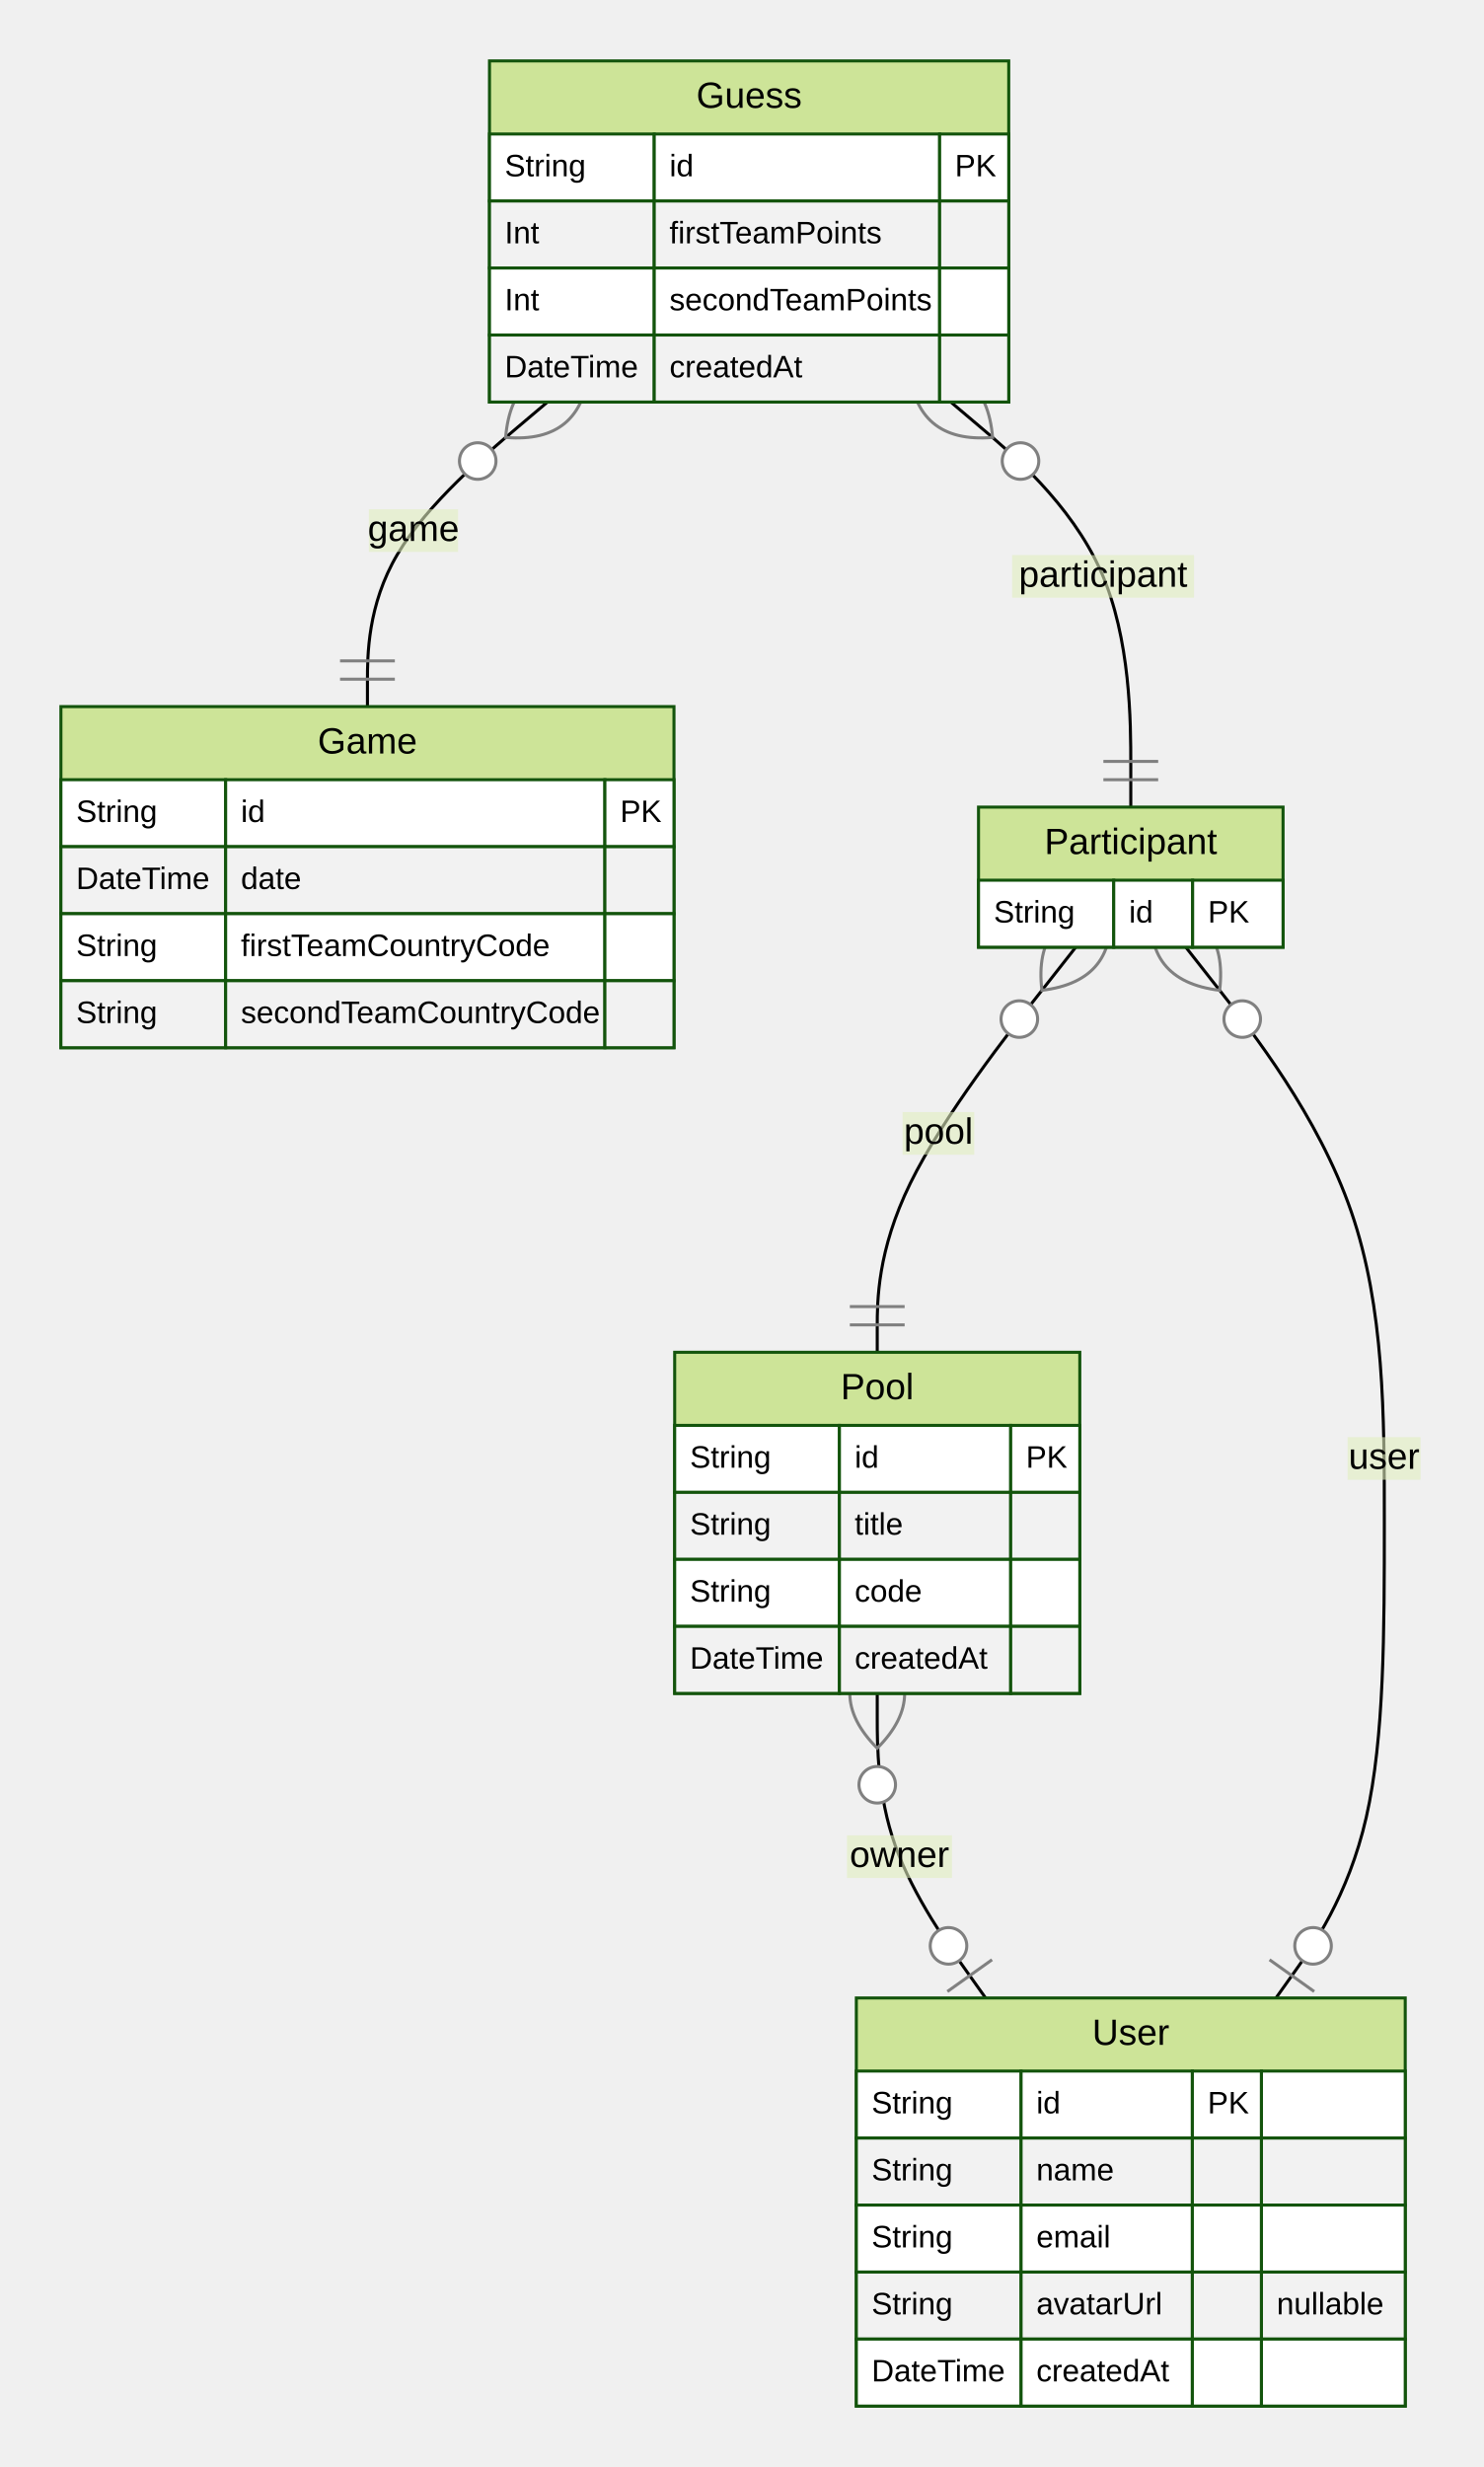
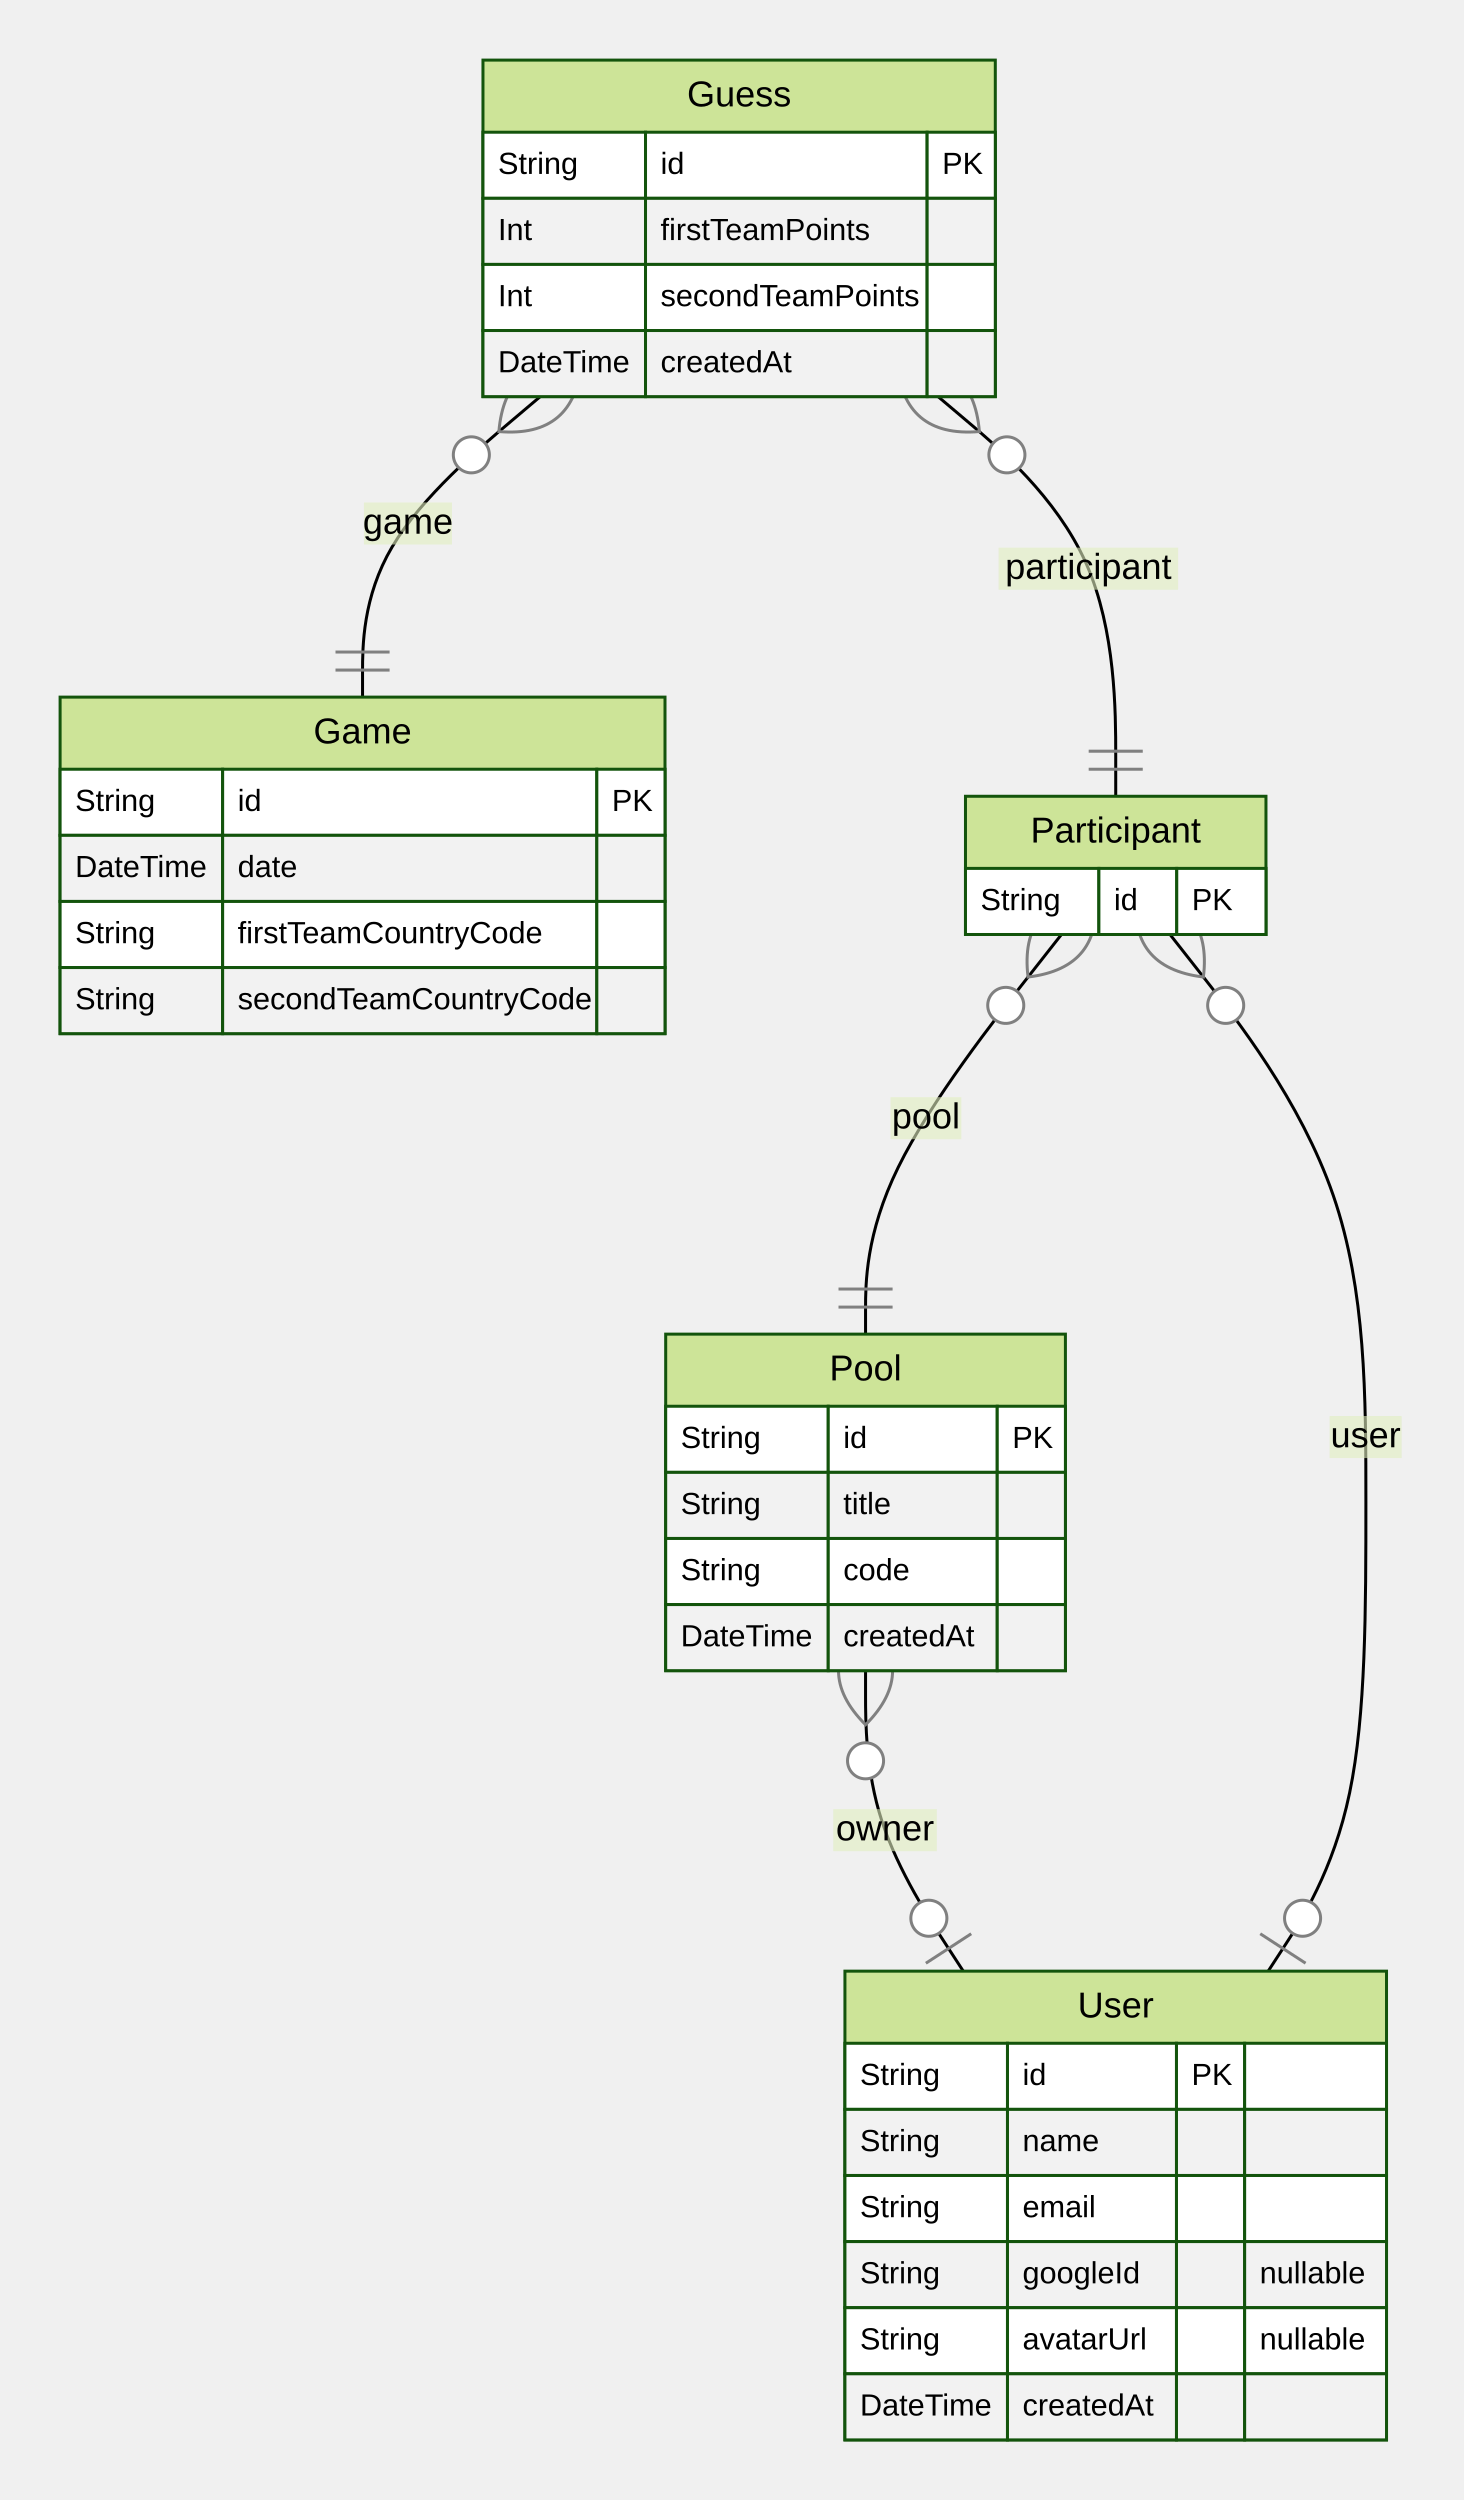
- <svg xmlns="http://www.w3.org/2000/svg" aria-labelledby="chart-title-mermaid-0 chart-desc-mermaid-0" role="img" viewBox="0 0 487.129 810" style="max-width: 487.129px; background-color: white;" width="100%" id="mermaid-0">
+ <svg xmlns="http://www.w3.org/2000/svg" aria-labelledby="chart-title-mermaid-0 chart-desc-mermaid-0" role="img" viewBox="0 0 487.121 832" style="max-width: 487.121px; background-color: white;" width="100%" id="mermaid-0">
  <style>#mermaid-0 {font-family:"trebuchet ms",verdana,arial,sans-serif;font-size:16px;fill:#000000;}#mermaid-0 .error-icon{fill:#552222;}#mermaid-0 .error-text{fill:#552222;stroke:#552222;}#mermaid-0 .edge-thickness-normal{stroke-width:2px;}#mermaid-0 .edge-thickness-thick{stroke-width:3.5px;}#mermaid-0 .edge-pattern-solid{stroke-dasharray:0;}#mermaid-0 .edge-pattern-dashed{stroke-dasharray:3;}#mermaid-0 .edge-pattern-dotted{stroke-dasharray:2;}#mermaid-0 .marker{fill:#000000;stroke:#000000;}#mermaid-0 .marker.cross{stroke:#000000;}#mermaid-0 svg{font-family:"trebuchet ms",verdana,arial,sans-serif;font-size:16px;}#mermaid-0 .entityBox{fill:#cde498;stroke:#13540c;}#mermaid-0 .attributeBoxOdd{fill:#ffffff;stroke:#13540c;}#mermaid-0 .attributeBoxEven{fill:#f2f2f2;stroke:#13540c;}#mermaid-0 .relationshipLabelBox{fill:hsl(78.158, 58.462%, 84.51%);opacity:0.7;background-color:hsl(78.158, 58.462%, 84.51%);}#mermaid-0 .relationshipLabelBox rect{opacity:0.5;}#mermaid-0 .relationshipLine{stroke:#000000;}#mermaid-0 :root{--mermaid-font-family:"trebuchet ms",verdana,arial,sans-serif;}</style>
  <g />
  <defs>
    <marker orient="auto" markerHeight="18" markerWidth="18" refY="9" refX="0" id="ONLY_ONE_START">
      <path d="M9,0 L9,18 M15,0 L15,18" fill="none" stroke="gray" />
    </marker>
  </defs>
  <defs>
    <marker orient="auto" markerHeight="18" markerWidth="18" refY="9" refX="18" id="ONLY_ONE_END">
      <path d="M3,0 L3,18 M9,0 L9,18" fill="none" stroke="gray" />
    </marker>
  </defs>
  <defs>
    <marker orient="auto" markerHeight="18" markerWidth="30" refY="9" refX="0" id="ZERO_OR_ONE_START">
      <circle r="6" cy="9" cx="21" fill="white" stroke="gray" />
      <path d="M9,0 L9,18" fill="none" stroke="gray" />
    </marker>
  </defs>
  <defs>
    <marker orient="auto" markerHeight="18" markerWidth="30" refY="9" refX="30" id="ZERO_OR_ONE_END">
      <circle r="6" cy="9" cx="9" fill="white" stroke="gray" />
      <path d="M21,0 L21,18" fill="none" stroke="gray" />
    </marker>
  </defs>
  <defs>
    <marker orient="auto" markerHeight="36" markerWidth="45" refY="18" refX="18" id="ONE_OR_MORE_START">
      <path d="M0,18 Q 18,0 36,18 Q 18,36 0,18 M42,9 L42,27" fill="none" stroke="gray" />
    </marker>
  </defs>
  <defs>
    <marker orient="auto" markerHeight="36" markerWidth="45" refY="18" refX="27" id="ONE_OR_MORE_END">
      <path d="M3,9 L3,27 M9,18 Q27,0 45,18 Q27,36 9,18" fill="none" stroke="gray" />
    </marker>
  </defs>
  <defs>
    <marker orient="auto" markerHeight="36" markerWidth="57" refY="18" refX="18" id="ZERO_OR_MORE_START">
      <circle r="6" cy="18" cx="48" fill="white" stroke="gray" />
      <path d="M0,18 Q18,0 36,18 Q18,36 0,18" fill="none" stroke="gray" />
    </marker>
  </defs>
  <defs>
    <marker orient="auto" markerHeight="36" markerWidth="57" refY="18" refX="39" id="ZERO_OR_MORE_END">
      <circle r="6" cy="18" cx="9" fill="white" stroke="gray" />
      <path d="M21,18 Q39,0 57,18 Q39,36 21,18" fill="none" stroke="gray" />
    </marker>
  </defs>
-   <path marker-start="url(#ZERO_OR_MORE_START)" marker-end="url(#ZERO_OR_ONE_END)" fill="none" stroke="gray" d="M288.056,556L288.056,564.333C288.056,572.667,288.056,589.333,293.986,606C299.916,622.667,311.776,639.333,317.706,647.667L323.636,656" class="er relationshipLine" />
+   <path marker-start="url(#ZERO_OR_MORE_START)" marker-end="url(#ZERO_OR_ONE_END)" fill="none" stroke="gray" d="M288.056,556L288.056,564.333C288.056,572.667,288.056,589.333,293.476,606C298.897,622.667,309.737,639.333,315.158,647.667L320.578,656" class="er relationshipLine" />
  <path marker-start="url(#ZERO_OR_MORE_START)" marker-end="url(#ONLY_ONE_END)" fill="none" stroke="gray" d="M312.195,132L322.048,140.333C331.901,148.667,351.607,165.333,361.46,187.5C371.312,209.667,371.312,237.333,371.312,251.167L371.312,265" class="er relationshipLine" />
  <path marker-start="url(#ZERO_OR_MORE_START)" marker-end="url(#ONLY_ONE_END)" fill="none" stroke="gray" d="M179.773,132L169.92,140.333C160.068,148.667,140.362,165.333,130.509,182C120.656,198.667,120.656,215.333,120.656,223.667L120.656,232" class="er relationshipLine" />
-   <path marker-start="url(#ZERO_OR_MORE_START)" marker-end="url(#ZERO_OR_ONE_END)" fill="none" stroke="gray" d="M389.378,311L400.243,324.833C411.108,338.667,432.839,366.333,443.704,397.833C454.569,429.333,454.569,464.667,454.569,500C454.569,535.333,454.569,570.667,448.639,596.667C442.709,622.667,430.849,639.333,424.919,647.667L418.989,656" class="er relationshipLine" />
+   <path marker-start="url(#ZERO_OR_MORE_START)" marker-end="url(#ZERO_OR_ONE_END)" fill="none" stroke="gray" d="M389.378,311L400.243,324.833C411.108,338.667,432.839,366.333,443.704,397.833C454.569,429.333,454.569,464.667,454.569,500C454.569,535.333,454.569,570.667,449.149,596.667C443.728,622.667,432.888,639.333,427.467,647.667L422.047,656" class="er relationshipLine" />
  <path marker-start="url(#ZERO_OR_MORE_START)" marker-end="url(#ONLY_ONE_END)" fill="none" stroke="gray" d="M353.247,311L342.382,324.833C331.517,338.667,309.786,366.333,298.921,388.5C288.056,410.667,288.056,427.333,288.056,435.667L288.056,444" class="er relationshipLine" />
  <g transform="translate(221.5427,444 )" id="Pool">
    <rect height="112" width="133.026" y="0" x="0" stroke="gray" fill-opacity="100%" fill="honeydew" class="er entityBox" />
    <text transform="translate(66.51321,12)" style="font-family: &quot;trebuchet ms&quot;, verdana, arial, sans-serif;; font-size: 12px" text-anchor="middle" dominant-baseline="middle" y="0" x="0" id="entity-Pool" class="er entityLabel">Pool</text>
    <rect height="22" width="54.096" y="24" x="0" stroke="gray" fill-opacity="100%" fill="honeydew" class="er attributeBoxOdd" />
    <text transform="translate(5,35)" style="font-family: &quot;trebuchet ms&quot;, verdana, arial, sans-serif;; font-size: 10.2px" text-anchor="left" dominant-baseline="middle" y="0" x="0" id="entity-Pool-attr-1-type" class="er entityLabel">String</text>
    <rect height="22" width="56.243" y="24" x="54.096" stroke="gray" fill-opacity="100%" fill="honeydew" class="er attributeBoxOdd" />
    <text transform="translate(59.09555,35)" style="font-family: &quot;trebuchet ms&quot;, verdana, arial, sans-serif;; font-size: 10.2px" text-anchor="left" dominant-baseline="middle" y="0" x="0" id="entity-Pool-attr-1-name" class="er entityLabel">id</text>
    <rect height="22" width="22.688" y="24" x="110.339" stroke="gray" fill-opacity="100%" fill="honeydew" class="er attributeBoxOdd" />
    <text transform="translate(115.3387,35)" style="font-family: &quot;trebuchet ms&quot;, verdana, arial, sans-serif;; font-size: 10.2px" text-anchor="left" dominant-baseline="middle" y="0" x="0" id="entity-Pool-attr-1-key" class="er entityLabel">PK</text>
    <rect height="22" width="54.096" y="46" x="0" stroke="gray" fill-opacity="100%" fill="honeydew" class="er attributeBoxEven" />
    <text transform="translate(5,57)" style="font-family: &quot;trebuchet ms&quot;, verdana, arial, sans-serif;; font-size: 10.2px" text-anchor="left" dominant-baseline="middle" y="0" x="0" id="entity-Pool-attr-2-type" class="er entityLabel">String</text>
    <rect height="22" width="56.243" y="46" x="54.096" stroke="gray" fill-opacity="100%" fill="honeydew" class="er attributeBoxEven" />
    <text transform="translate(59.09555,57)" style="font-family: &quot;trebuchet ms&quot;, verdana, arial, sans-serif;; font-size: 10.2px" text-anchor="left" dominant-baseline="middle" y="0" x="0" id="entity-Pool-attr-2-name" class="er entityLabel">title</text>
    <rect height="22" width="22.688" y="46" x="110.339" stroke="gray" fill-opacity="100%" fill="honeydew" class="er attributeBoxEven" />
    <text transform="translate(115.3387,57)" style="font-family: &quot;trebuchet ms&quot;, verdana, arial, sans-serif;; font-size: 10.2px" text-anchor="left" dominant-baseline="middle" y="0" x="0" id="entity-Pool-attr-2-key" class="er entityLabel" />
    <rect height="22" width="54.096" y="68" x="0" stroke="gray" fill-opacity="100%" fill="honeydew" class="er attributeBoxOdd" />
    <text transform="translate(5,79)" style="font-family: &quot;trebuchet ms&quot;, verdana, arial, sans-serif;; font-size: 10.2px" text-anchor="left" dominant-baseline="middle" y="0" x="0" id="entity-Pool-attr-3-type" class="er entityLabel">String</text>
    <rect height="22" width="56.243" y="68" x="54.096" stroke="gray" fill-opacity="100%" fill="honeydew" class="er attributeBoxOdd" />
    <text transform="translate(59.09555,79)" style="font-family: &quot;trebuchet ms&quot;, verdana, arial, sans-serif;; font-size: 10.2px" text-anchor="left" dominant-baseline="middle" y="0" x="0" id="entity-Pool-attr-3-name" class="er entityLabel">code</text>
    <rect height="22" width="22.688" y="68" x="110.339" stroke="gray" fill-opacity="100%" fill="honeydew" class="er attributeBoxOdd" />
    <text transform="translate(115.3387,79)" style="font-family: &quot;trebuchet ms&quot;, verdana, arial, sans-serif;; font-size: 10.2px" text-anchor="left" dominant-baseline="middle" y="0" x="0" id="entity-Pool-attr-3-key" class="er entityLabel" />
    <rect height="22" width="54.096" y="90" x="0" stroke="gray" fill-opacity="100%" fill="honeydew" class="er attributeBoxEven" />
    <text transform="translate(5,101)" style="font-family: &quot;trebuchet ms&quot;, verdana, arial, sans-serif;; font-size: 10.2px" text-anchor="left" dominant-baseline="middle" y="0" x="0" id="entity-Pool-attr-4-type" class="er entityLabel">DateTime</text>
    <rect height="22" width="56.243" y="90" x="54.096" stroke="gray" fill-opacity="100%" fill="honeydew" class="er attributeBoxEven" />
    <text transform="translate(59.09555,101)" style="font-family: &quot;trebuchet ms&quot;, verdana, arial, sans-serif;; font-size: 10.2px" text-anchor="left" dominant-baseline="middle" y="0" x="0" id="entity-Pool-attr-4-name" class="er entityLabel">createdAt</text>
    <rect height="22" width="22.688" y="90" x="110.339" stroke="gray" fill-opacity="100%" fill="honeydew" class="er attributeBoxEven" />
    <text transform="translate(115.3387,101)" style="font-family: &quot;trebuchet ms&quot;, verdana, arial, sans-serif;; font-size: 10.2px" text-anchor="left" dominant-baseline="middle" y="0" x="0" id="entity-Pool-attr-4-key" class="er entityLabel" />
  </g>
  <g transform="translate(281.193,656 )" id="User">
-     <rect height="134" width="180.239" y="0" x="0" stroke="gray" fill-opacity="100%" fill="honeydew" class="er entityBox" />
+     <rect height="156" width="180.239" y="0" x="0" stroke="gray" fill-opacity="100%" fill="honeydew" class="er entityBox" />
    <text transform="translate(90.11948,12)" style="font-family: &quot;trebuchet ms&quot;, verdana, arial, sans-serif;; font-size: 12px" text-anchor="middle" dominant-baseline="middle" y="0" x="0" id="entity-User" class="er entityLabel">User</text>
    <rect height="22" width="54.096" y="24" x="0" stroke="gray" fill-opacity="100%" fill="honeydew" class="er attributeBoxOdd" />
    <text transform="translate(5,35)" style="font-family: &quot;trebuchet ms&quot;, verdana, arial, sans-serif;; font-size: 10.2px" text-anchor="left" dominant-baseline="middle" y="0" x="0" id="entity-User-attr-1-type" class="er entityLabel">String</text>
    <rect height="22" width="56.243" y="24" x="54.096" stroke="gray" fill-opacity="100%" fill="honeydew" class="er attributeBoxOdd" />
    <text transform="translate(59.09555,35)" style="font-family: &quot;trebuchet ms&quot;, verdana, arial, sans-serif;; font-size: 10.2px" text-anchor="left" dominant-baseline="middle" y="0" x="0" id="entity-User-attr-1-name" class="er entityLabel">id</text>
    <rect height="22" width="22.688" y="24" x="110.339" stroke="gray" fill-opacity="100%" fill="honeydew" class="er attributeBoxOdd" />
    <text transform="translate(115.3387,35)" style="font-family: &quot;trebuchet ms&quot;, verdana, arial, sans-serif;; font-size: 10.2px" text-anchor="left" dominant-baseline="middle" y="0" x="0" id="entity-User-attr-1-key" class="er entityLabel">PK</text>
    <rect height="22" width="47.213" y="24" x="133.026" stroke="gray" fill-opacity="100%" fill="honeydew" class="er attributeBoxOdd" />
    <text transform="translate(138.0264,35)" style="font-family: &quot;trebuchet ms&quot;, verdana, arial, sans-serif;; font-size: 10.2px" text-anchor="left" dominant-baseline="middle" y="0" x="0" id="entity-User-attr-1-comment" class="er entityLabel" />
    <rect height="22" width="54.096" y="46" x="0" stroke="gray" fill-opacity="100%" fill="honeydew" class="er attributeBoxEven" />
    <text transform="translate(5,57)" style="font-family: &quot;trebuchet ms&quot;, verdana, arial, sans-serif;; font-size: 10.2px" text-anchor="left" dominant-baseline="middle" y="0" x="0" id="entity-User-attr-2-type" class="er entityLabel">String</text>
    <rect height="22" width="56.243" y="46" x="54.096" stroke="gray" fill-opacity="100%" fill="honeydew" class="er attributeBoxEven" />
    <text transform="translate(59.09555,57)" style="font-family: &quot;trebuchet ms&quot;, verdana, arial, sans-serif;; font-size: 10.2px" text-anchor="left" dominant-baseline="middle" y="0" x="0" id="entity-User-attr-2-name" class="er entityLabel">name</text>
    <rect height="22" width="22.688" y="46" x="110.339" stroke="gray" fill-opacity="100%" fill="honeydew" class="er attributeBoxEven" />
    <text transform="translate(115.3387,57)" style="font-family: &quot;trebuchet ms&quot;, verdana, arial, sans-serif;; font-size: 10.2px" text-anchor="left" dominant-baseline="middle" y="0" x="0" id="entity-User-attr-2-key" class="er entityLabel" />
    <rect height="22" width="47.213" y="46" x="133.026" stroke="gray" fill-opacity="100%" fill="honeydew" class="er attributeBoxEven" />
    <text transform="translate(138.0264,57)" style="font-family: &quot;trebuchet ms&quot;, verdana, arial, sans-serif;; font-size: 10.2px" text-anchor="left" dominant-baseline="middle" y="0" x="0" id="entity-User-attr-2-comment" class="er entityLabel" />
    <rect height="22" width="54.096" y="68" x="0" stroke="gray" fill-opacity="100%" fill="honeydew" class="er attributeBoxOdd" />
    <text transform="translate(5,79)" style="font-family: &quot;trebuchet ms&quot;, verdana, arial, sans-serif;; font-size: 10.2px" text-anchor="left" dominant-baseline="middle" y="0" x="0" id="entity-User-attr-3-type" class="er entityLabel">String</text>
    <rect height="22" width="56.243" y="68" x="54.096" stroke="gray" fill-opacity="100%" fill="honeydew" class="er attributeBoxOdd" />
    <text transform="translate(59.09555,79)" style="font-family: &quot;trebuchet ms&quot;, verdana, arial, sans-serif;; font-size: 10.2px" text-anchor="left" dominant-baseline="middle" y="0" x="0" id="entity-User-attr-3-name" class="er entityLabel">email</text>
    <rect height="22" width="22.688" y="68" x="110.339" stroke="gray" fill-opacity="100%" fill="honeydew" class="er attributeBoxOdd" />
    <text transform="translate(115.3387,79)" style="font-family: &quot;trebuchet ms&quot;, verdana, arial, sans-serif;; font-size: 10.2px" text-anchor="left" dominant-baseline="middle" y="0" x="0" id="entity-User-attr-3-key" class="er entityLabel" />
    <rect height="22" width="47.213" y="68" x="133.026" stroke="gray" fill-opacity="100%" fill="honeydew" class="er attributeBoxOdd" />
    <text transform="translate(138.0264,79)" style="font-family: &quot;trebuchet ms&quot;, verdana, arial, sans-serif;; font-size: 10.2px" text-anchor="left" dominant-baseline="middle" y="0" x="0" id="entity-User-attr-3-comment" class="er entityLabel" />
    <rect height="22" width="54.096" y="90" x="0" stroke="gray" fill-opacity="100%" fill="honeydew" class="er attributeBoxEven" />
    <text transform="translate(5,101)" style="font-family: &quot;trebuchet ms&quot;, verdana, arial, sans-serif;; font-size: 10.2px" text-anchor="left" dominant-baseline="middle" y="0" x="0" id="entity-User-attr-4-type" class="er entityLabel">String</text>
    <rect height="22" width="56.243" y="90" x="54.096" stroke="gray" fill-opacity="100%" fill="honeydew" class="er attributeBoxEven" />
-     <text transform="translate(59.09555,101)" style="font-family: &quot;trebuchet ms&quot;, verdana, arial, sans-serif;; font-size: 10.2px" text-anchor="left" dominant-baseline="middle" y="0" x="0" id="entity-User-attr-4-name" class="er entityLabel">avatarUrl</text>
+     <text transform="translate(59.09555,101)" style="font-family: &quot;trebuchet ms&quot;, verdana, arial, sans-serif;; font-size: 10.2px" text-anchor="left" dominant-baseline="middle" y="0" x="0" id="entity-User-attr-4-name" class="er entityLabel">googleId</text>
    <rect height="22" width="22.688" y="90" x="110.339" stroke="gray" fill-opacity="100%" fill="honeydew" class="er attributeBoxEven" />
    <text transform="translate(115.3387,101)" style="font-family: &quot;trebuchet ms&quot;, verdana, arial, sans-serif;; font-size: 10.2px" text-anchor="left" dominant-baseline="middle" y="0" x="0" id="entity-User-attr-4-key" class="er entityLabel" />
    <rect height="22" width="47.213" y="90" x="133.026" stroke="gray" fill-opacity="100%" fill="honeydew" class="er attributeBoxEven" />
    <text transform="translate(138.0264,101)" style="font-family: &quot;trebuchet ms&quot;, verdana, arial, sans-serif;; font-size: 10.2px" text-anchor="left" dominant-baseline="middle" y="0" x="0" id="entity-User-attr-4-comment" class="er entityLabel">nullable</text>
    <rect height="22" width="54.096" y="112" x="0" stroke="gray" fill-opacity="100%" fill="honeydew" class="er attributeBoxOdd" />
-     <text transform="translate(5,123)" style="font-family: &quot;trebuchet ms&quot;, verdana, arial, sans-serif;; font-size: 10.2px" text-anchor="left" dominant-baseline="middle" y="0" x="0" id="entity-User-attr-5-type" class="er entityLabel">DateTime</text>
+     <text transform="translate(5,123)" style="font-family: &quot;trebuchet ms&quot;, verdana, arial, sans-serif;; font-size: 10.2px" text-anchor="left" dominant-baseline="middle" y="0" x="0" id="entity-User-attr-5-type" class="er entityLabel">String</text>
    <rect height="22" width="56.243" y="112" x="54.096" stroke="gray" fill-opacity="100%" fill="honeydew" class="er attributeBoxOdd" />
-     <text transform="translate(59.09555,123)" style="font-family: &quot;trebuchet ms&quot;, verdana, arial, sans-serif;; font-size: 10.2px" text-anchor="left" dominant-baseline="middle" y="0" x="0" id="entity-User-attr-5-name" class="er entityLabel">createdAt</text>
+     <text transform="translate(59.09555,123)" style="font-family: &quot;trebuchet ms&quot;, verdana, arial, sans-serif;; font-size: 10.2px" text-anchor="left" dominant-baseline="middle" y="0" x="0" id="entity-User-attr-5-name" class="er entityLabel">avatarUrl</text>
    <rect height="22" width="22.688" y="112" x="110.339" stroke="gray" fill-opacity="100%" fill="honeydew" class="er attributeBoxOdd" />
    <text transform="translate(115.3387,123)" style="font-family: &quot;trebuchet ms&quot;, verdana, arial, sans-serif;; font-size: 10.2px" text-anchor="left" dominant-baseline="middle" y="0" x="0" id="entity-User-attr-5-key" class="er entityLabel" />
    <rect height="22" width="47.213" y="112" x="133.026" stroke="gray" fill-opacity="100%" fill="honeydew" class="er attributeBoxOdd" />
-     <text transform="translate(138.0264,123)" style="font-family: &quot;trebuchet ms&quot;, verdana, arial, sans-serif;; font-size: 10.2px" text-anchor="left" dominant-baseline="middle" y="0" x="0" id="entity-User-attr-5-comment" class="er entityLabel" />
+     <text transform="translate(138.0264,123)" style="font-family: &quot;trebuchet ms&quot;, verdana, arial, sans-serif;; font-size: 10.2px" text-anchor="left" dominant-baseline="middle" y="0" x="0" id="entity-User-attr-5-comment" class="er entityLabel">nullable</text>
+     <rect height="22" width="54.096" y="134" x="0" stroke="gray" fill-opacity="100%" fill="honeydew" class="er attributeBoxEven" />
+     <text transform="translate(5,145)" style="font-family: &quot;trebuchet ms&quot;, verdana, arial, sans-serif;; font-size: 10.2px" text-anchor="left" dominant-baseline="middle" y="0" x="0" id="entity-User-attr-6-type" class="er entityLabel">DateTime</text>
+     <rect height="22" width="56.243" y="134" x="54.096" stroke="gray" fill-opacity="100%" fill="honeydew" class="er attributeBoxEven" />
+     <text transform="translate(59.09555,145)" style="font-family: &quot;trebuchet ms&quot;, verdana, arial, sans-serif;; font-size: 10.2px" text-anchor="left" dominant-baseline="middle" y="0" x="0" id="entity-User-attr-6-name" class="er entityLabel">createdAt</text>
+     <rect height="22" width="22.688" y="134" x="110.339" stroke="gray" fill-opacity="100%" fill="honeydew" class="er attributeBoxEven" />
+     <text transform="translate(115.3387,145)" style="font-family: &quot;trebuchet ms&quot;, verdana, arial, sans-serif;; font-size: 10.2px" text-anchor="left" dominant-baseline="middle" y="0" x="0" id="entity-User-attr-6-key" class="er entityLabel" />
+     <rect height="22" width="47.213" y="134" x="133.026" stroke="gray" fill-opacity="100%" fill="honeydew" class="er attributeBoxEven" />
+     <text transform="translate(138.0264,145)" style="font-family: &quot;trebuchet ms&quot;, verdana, arial, sans-serif;; font-size: 10.2px" text-anchor="left" dominant-baseline="middle" y="0" x="0" id="entity-User-attr-6-comment" class="er entityLabel" />
  </g>
  <g transform="translate(20,232 )" id="Game">
    <rect height="112" width="201.312" y="0" x="0" stroke="gray" fill-opacity="100%" fill="honeydew" class="er entityBox" />
    <text transform="translate(100.6562,12)" style="font-family: &quot;trebuchet ms&quot;, verdana, arial, sans-serif;; font-size: 12px" text-anchor="middle" dominant-baseline="middle" y="0" x="0" id="entity-Game" class="er entityLabel">Game</text>
    <rect height="22" width="54.096" y="24" x="0" stroke="gray" fill-opacity="100%" fill="honeydew" class="er attributeBoxOdd" />
    <text transform="translate(5,35)" style="font-family: &quot;trebuchet ms&quot;, verdana, arial, sans-serif;; font-size: 10.2px" text-anchor="left" dominant-baseline="middle" y="0" x="0" id="entity-Game-attr-1-type" class="er entityLabel">String</text>
    <rect height="22" width="124.529" y="24" x="54.096" stroke="gray" fill-opacity="100%" fill="honeydew" class="er attributeBoxOdd" />
    <text transform="translate(59.09555,35)" style="font-family: &quot;trebuchet ms&quot;, verdana, arial, sans-serif;; font-size: 10.2px" text-anchor="left" dominant-baseline="middle" y="0" x="0" id="entity-Game-attr-1-name" class="er entityLabel">id</text>
    <rect height="22" width="22.688" y="24" x="178.625" stroke="gray" fill-opacity="100%" fill="honeydew" class="er attributeBoxOdd" />
    <text transform="translate(183.6248,35)" style="font-family: &quot;trebuchet ms&quot;, verdana, arial, sans-serif;; font-size: 10.2px" text-anchor="left" dominant-baseline="middle" y="0" x="0" id="entity-Game-attr-1-key" class="er entityLabel">PK</text>
    <rect height="22" width="54.096" y="46" x="0" stroke="gray" fill-opacity="100%" fill="honeydew" class="er attributeBoxEven" />
    <text transform="translate(5,57)" style="font-family: &quot;trebuchet ms&quot;, verdana, arial, sans-serif;; font-size: 10.2px" text-anchor="left" dominant-baseline="middle" y="0" x="0" id="entity-Game-attr-2-type" class="er entityLabel">DateTime</text>
    <rect height="22" width="124.529" y="46" x="54.096" stroke="gray" fill-opacity="100%" fill="honeydew" class="er attributeBoxEven" />
    <text transform="translate(59.09555,57)" style="font-family: &quot;trebuchet ms&quot;, verdana, arial, sans-serif;; font-size: 10.2px" text-anchor="left" dominant-baseline="middle" y="0" x="0" id="entity-Game-attr-2-name" class="er entityLabel">date</text>
    <rect height="22" width="22.688" y="46" x="178.625" stroke="gray" fill-opacity="100%" fill="honeydew" class="er attributeBoxEven" />
    <text transform="translate(183.6248,57)" style="font-family: &quot;trebuchet ms&quot;, verdana, arial, sans-serif;; font-size: 10.2px" text-anchor="left" dominant-baseline="middle" y="0" x="0" id="entity-Game-attr-2-key" class="er entityLabel" />
    <rect height="22" width="54.096" y="68" x="0" stroke="gray" fill-opacity="100%" fill="honeydew" class="er attributeBoxOdd" />
    <text transform="translate(5,79)" style="font-family: &quot;trebuchet ms&quot;, verdana, arial, sans-serif;; font-size: 10.2px" text-anchor="left" dominant-baseline="middle" y="0" x="0" id="entity-Game-attr-3-type" class="er entityLabel">String</text>
    <rect height="22" width="124.529" y="68" x="54.096" stroke="gray" fill-opacity="100%" fill="honeydew" class="er attributeBoxOdd" />
    <text transform="translate(59.09555,79)" style="font-family: &quot;trebuchet ms&quot;, verdana, arial, sans-serif;; font-size: 10.2px" text-anchor="left" dominant-baseline="middle" y="0" x="0" id="entity-Game-attr-3-name" class="er entityLabel">firstTeamCountryCode</text>
    <rect height="22" width="22.688" y="68" x="178.625" stroke="gray" fill-opacity="100%" fill="honeydew" class="er attributeBoxOdd" />
    <text transform="translate(183.6248,79)" style="font-family: &quot;trebuchet ms&quot;, verdana, arial, sans-serif;; font-size: 10.2px" text-anchor="left" dominant-baseline="middle" y="0" x="0" id="entity-Game-attr-3-key" class="er entityLabel" />
    <rect height="22" width="54.096" y="90" x="0" stroke="gray" fill-opacity="100%" fill="honeydew" class="er attributeBoxEven" />
    <text transform="translate(5,101)" style="font-family: &quot;trebuchet ms&quot;, verdana, arial, sans-serif;; font-size: 10.2px" text-anchor="left" dominant-baseline="middle" y="0" x="0" id="entity-Game-attr-4-type" class="er entityLabel">String</text>
    <rect height="22" width="124.529" y="90" x="54.096" stroke="gray" fill-opacity="100%" fill="honeydew" class="er attributeBoxEven" />
    <text transform="translate(59.09555,101)" style="font-family: &quot;trebuchet ms&quot;, verdana, arial, sans-serif;; font-size: 10.2px" text-anchor="left" dominant-baseline="middle" y="0" x="0" id="entity-Game-attr-4-name" class="er entityLabel">secondTeamCountryCode</text>
    <rect height="22" width="22.688" y="90" x="178.625" stroke="gray" fill-opacity="100%" fill="honeydew" class="er attributeBoxEven" />
    <text transform="translate(183.6248,101)" style="font-family: &quot;trebuchet ms&quot;, verdana, arial, sans-serif;; font-size: 10.2px" text-anchor="left" dominant-baseline="middle" y="0" x="0" id="entity-Game-attr-4-key" class="er entityLabel" />
  </g>
  <g transform="translate(160.7322,20 )" id="Guess">
    <rect height="112" width="170.504" y="0" x="0" stroke="gray" fill-opacity="100%" fill="honeydew" class="er entityBox" />
    <text transform="translate(85.2522,12)" style="font-family: &quot;trebuchet ms&quot;, verdana, arial, sans-serif;; font-size: 12px" text-anchor="middle" dominant-baseline="middle" y="0" x="0" id="entity-Guess" class="er entityLabel">Guess</text>
    <rect height="22" width="54.096" y="24" x="0" stroke="gray" fill-opacity="100%" fill="honeydew" class="er attributeBoxOdd" />
    <text transform="translate(5,35)" style="font-family: &quot;trebuchet ms&quot;, verdana, arial, sans-serif;; font-size: 10.2px" text-anchor="left" dominant-baseline="middle" y="0" x="0" id="entity-Guess-attr-1-type" class="er entityLabel">String</text>
    <rect height="22" width="93.721" y="24" x="54.096" stroke="gray" fill-opacity="100%" fill="honeydew" class="er attributeBoxOdd" />
    <text transform="translate(59.09555,35)" style="font-family: &quot;trebuchet ms&quot;, verdana, arial, sans-serif;; font-size: 10.2px" text-anchor="left" dominant-baseline="middle" y="0" x="0" id="entity-Guess-attr-1-name" class="er entityLabel">id</text>
    <rect height="22" width="22.688" y="24" x="147.817" stroke="gray" fill-opacity="100%" fill="honeydew" class="er attributeBoxOdd" />
    <text transform="translate(152.8167,35)" style="font-family: &quot;trebuchet ms&quot;, verdana, arial, sans-serif;; font-size: 10.2px" text-anchor="left" dominant-baseline="middle" y="0" x="0" id="entity-Guess-attr-1-key" class="er entityLabel">PK</text>
    <rect height="22" width="54.096" y="46" x="0" stroke="gray" fill-opacity="100%" fill="honeydew" class="er attributeBoxEven" />
    <text transform="translate(5,57)" style="font-family: &quot;trebuchet ms&quot;, verdana, arial, sans-serif;; font-size: 10.2px" text-anchor="left" dominant-baseline="middle" y="0" x="0" id="entity-Guess-attr-2-type" class="er entityLabel">Int</text>
    <rect height="22" width="93.721" y="46" x="54.096" stroke="gray" fill-opacity="100%" fill="honeydew" class="er attributeBoxEven" />
    <text transform="translate(59.09555,57)" style="font-family: &quot;trebuchet ms&quot;, verdana, arial, sans-serif;; font-size: 10.2px" text-anchor="left" dominant-baseline="middle" y="0" x="0" id="entity-Guess-attr-2-name" class="er entityLabel">firstTeamPoints</text>
    <rect height="22" width="22.688" y="46" x="147.817" stroke="gray" fill-opacity="100%" fill="honeydew" class="er attributeBoxEven" />
    <text transform="translate(152.8167,57)" style="font-family: &quot;trebuchet ms&quot;, verdana, arial, sans-serif;; font-size: 10.2px" text-anchor="left" dominant-baseline="middle" y="0" x="0" id="entity-Guess-attr-2-key" class="er entityLabel" />
    <rect height="22" width="54.096" y="68" x="0" stroke="gray" fill-opacity="100%" fill="honeydew" class="er attributeBoxOdd" />
    <text transform="translate(5,79)" style="font-family: &quot;trebuchet ms&quot;, verdana, arial, sans-serif;; font-size: 10.2px" text-anchor="left" dominant-baseline="middle" y="0" x="0" id="entity-Guess-attr-3-type" class="er entityLabel">Int</text>
    <rect height="22" width="93.721" y="68" x="54.096" stroke="gray" fill-opacity="100%" fill="honeydew" class="er attributeBoxOdd" />
    <text transform="translate(59.09555,79)" style="font-family: &quot;trebuchet ms&quot;, verdana, arial, sans-serif;; font-size: 10.2px" text-anchor="left" dominant-baseline="middle" y="0" x="0" id="entity-Guess-attr-3-name" class="er entityLabel">secondTeamPoints</text>
    <rect height="22" width="22.688" y="68" x="147.817" stroke="gray" fill-opacity="100%" fill="honeydew" class="er attributeBoxOdd" />
    <text transform="translate(152.8167,79)" style="font-family: &quot;trebuchet ms&quot;, verdana, arial, sans-serif;; font-size: 10.2px" text-anchor="left" dominant-baseline="middle" y="0" x="0" id="entity-Guess-attr-3-key" class="er entityLabel" />
    <rect height="22" width="54.096" y="90" x="0" stroke="gray" fill-opacity="100%" fill="honeydew" class="er attributeBoxEven" />
    <text transform="translate(5,101)" style="font-family: &quot;trebuchet ms&quot;, verdana, arial, sans-serif;; font-size: 10.2px" text-anchor="left" dominant-baseline="middle" y="0" x="0" id="entity-Guess-attr-4-type" class="er entityLabel">DateTime</text>
    <rect height="22" width="93.721" y="90" x="54.096" stroke="gray" fill-opacity="100%" fill="honeydew" class="er attributeBoxEven" />
    <text transform="translate(59.09555,101)" style="font-family: &quot;trebuchet ms&quot;, verdana, arial, sans-serif;; font-size: 10.2px" text-anchor="left" dominant-baseline="middle" y="0" x="0" id="entity-Guess-attr-4-name" class="er entityLabel">createdAt</text>
    <rect height="22" width="22.688" y="90" x="147.817" stroke="gray" fill-opacity="100%" fill="honeydew" class="er attributeBoxEven" />
    <text transform="translate(152.8167,101)" style="font-family: &quot;trebuchet ms&quot;, verdana, arial, sans-serif;; font-size: 10.2px" text-anchor="left" dominant-baseline="middle" y="0" x="0" id="entity-Guess-attr-4-key" class="er entityLabel" />
  </g>
  <g transform="translate(321.3125,265 )" id="Participant">
    <rect height="46" width="100" y="0" x="0" stroke="gray" fill-opacity="100%" fill="honeydew" class="er entityBox" />
    <text transform="translate(50,12)" style="font-family: &quot;trebuchet ms&quot;, verdana, arial, sans-serif;; font-size: 12px" text-anchor="middle" dominant-baseline="middle" y="0" x="0" id="entity-Participant" class="er entityLabel">Participant</text>
    <rect height="22" width="44.399" y="24" x="0" stroke="gray" fill-opacity="100%" fill="honeydew" class="er attributeBoxOdd" />
    <text transform="translate(5,35)" style="font-family: &quot;trebuchet ms&quot;, verdana, arial, sans-serif;; font-size: 10.2px" text-anchor="left" dominant-baseline="middle" y="0" x="0" id="entity-Participant-attr-1-type" class="er entityLabel">String</text>
    <rect height="22" width="25.911" y="24" x="44.399" stroke="gray" fill-opacity="100%" fill="honeydew" class="er attributeBoxOdd" />
    <text transform="translate(49.39862,35)" style="font-family: &quot;trebuchet ms&quot;, verdana, arial, sans-serif;; font-size: 10.2px" text-anchor="left" dominant-baseline="middle" y="0" x="0" id="entity-Participant-attr-1-name" class="er entityLabel">id</text>
    <rect height="22" width="29.69" y="24" x="70.31" stroke="gray" fill-opacity="100%" fill="honeydew" class="er attributeBoxOdd" />
    <text transform="translate(75.30976,35)" style="font-family: &quot;trebuchet ms&quot;, verdana, arial, sans-serif;; font-size: 10.2px" text-anchor="left" dominant-baseline="middle" y="0" x="0" id="entity-Participant-attr-1-key" class="er entityLabel">PK</text>
  </g>
-   <rect fill-opacity="85%" fill="white" height="14" width="34.471" y="602.592" x="278.117" class="er relationshipLabelBox" />
-   <text style="font-family: &quot;trebuchet ms&quot;, verdana, arial, sans-serif;; font-size: 12px" dominant-baseline="middle" text-anchor="middle" y="609.592" x="295.353" id="rel1" class="er relationshipLabel">owner</text>
+   <rect fill-opacity="85%" fill="white" height="14" width="34.471" y="602.078" x="277.302" class="er relationshipLabelBox" />
+   <text style="font-family: &quot;trebuchet ms&quot;, verdana, arial, sans-serif;; font-size: 12px" dominant-baseline="middle" text-anchor="middle" y="609.078" x="294.537" id="rel1" class="er relationshipLabel">owner</text>
  <rect fill-opacity="85%" fill="white" height="14" width="59.744" y="182.256" x="332.343" class="er relationshipLabelBox" />
  <text style="font-family: &quot;trebuchet ms&quot;, verdana, arial, sans-serif;; font-size: 12px" dominant-baseline="middle" text-anchor="middle" y="189.256" x="362.215" id="rel2" class="er relationshipLabel">participant</text>
  <rect fill-opacity="85%" fill="white" height="14" width="29.289" y="167.222" x="121.128" class="er relationshipLabelBox" />
  <text style="font-family: &quot;trebuchet ms&quot;, verdana, arial, sans-serif;; font-size: 12px" dominant-baseline="middle" text-anchor="middle" y="174.222" x="135.772" id="rel3" class="er relationshipLabel">game</text>
-   <rect fill-opacity="85%" fill="white" height="14" width="23.959" y="471.862" x="442.503" class="er relationshipLabelBox" />
-   <text style="font-family: &quot;trebuchet ms&quot;, verdana, arial, sans-serif;; font-size: 12px" dominant-baseline="middle" text-anchor="middle" y="478.862" x="454.482" id="rel4" class="er relationshipLabel">user</text>
+   <rect fill-opacity="85%" fill="white" height="14" width="23.959" y="471.248" x="442.495" class="er relationshipLabelBox" />
+   <text style="font-family: &quot;trebuchet ms&quot;, verdana, arial, sans-serif;; font-size: 12px" dominant-baseline="middle" text-anchor="middle" y="478.248" x="454.475" id="rel4" class="er relationshipLabel">user</text>
  <rect fill-opacity="85%" fill="white" height="14" width="23.564" y="365.133" x="296.367" class="er relationshipLabelBox" />
  <text style="font-family: &quot;trebuchet ms&quot;, verdana, arial, sans-serif;; font-size: 12px" dominant-baseline="middle" text-anchor="middle" y="372.133" x="308.149" id="rel5" class="er relationshipLabel">pool</text>
</svg>
